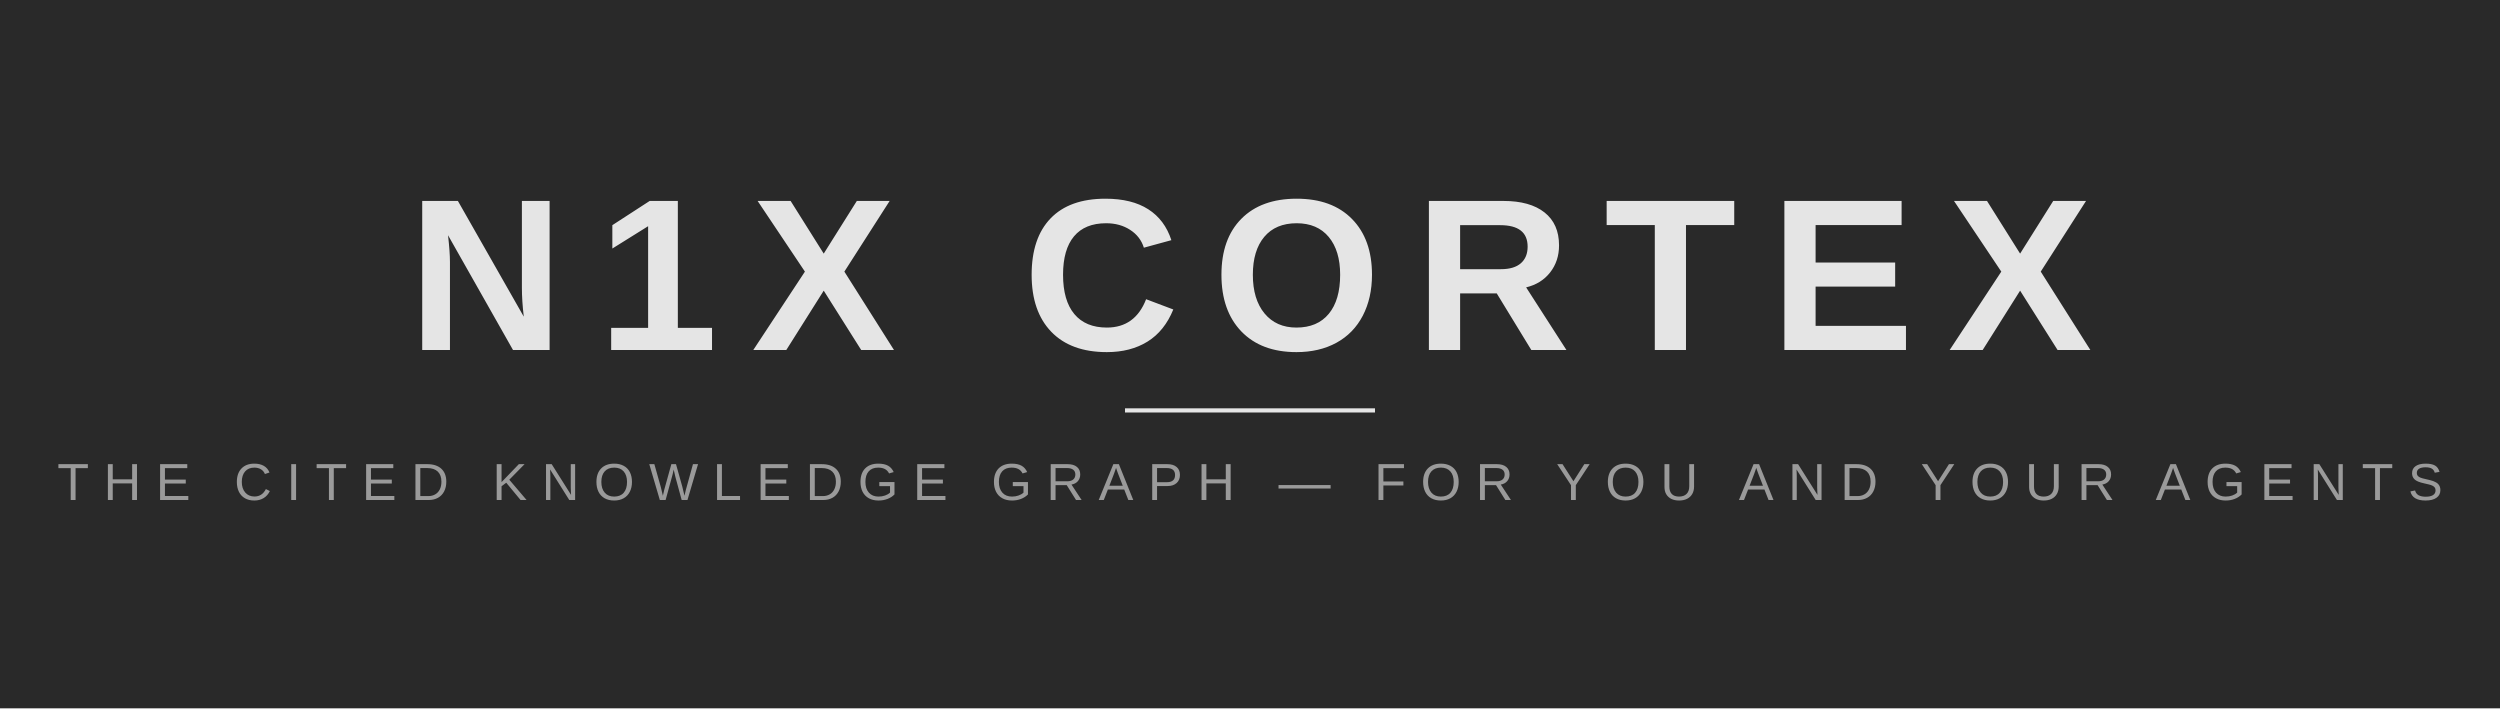
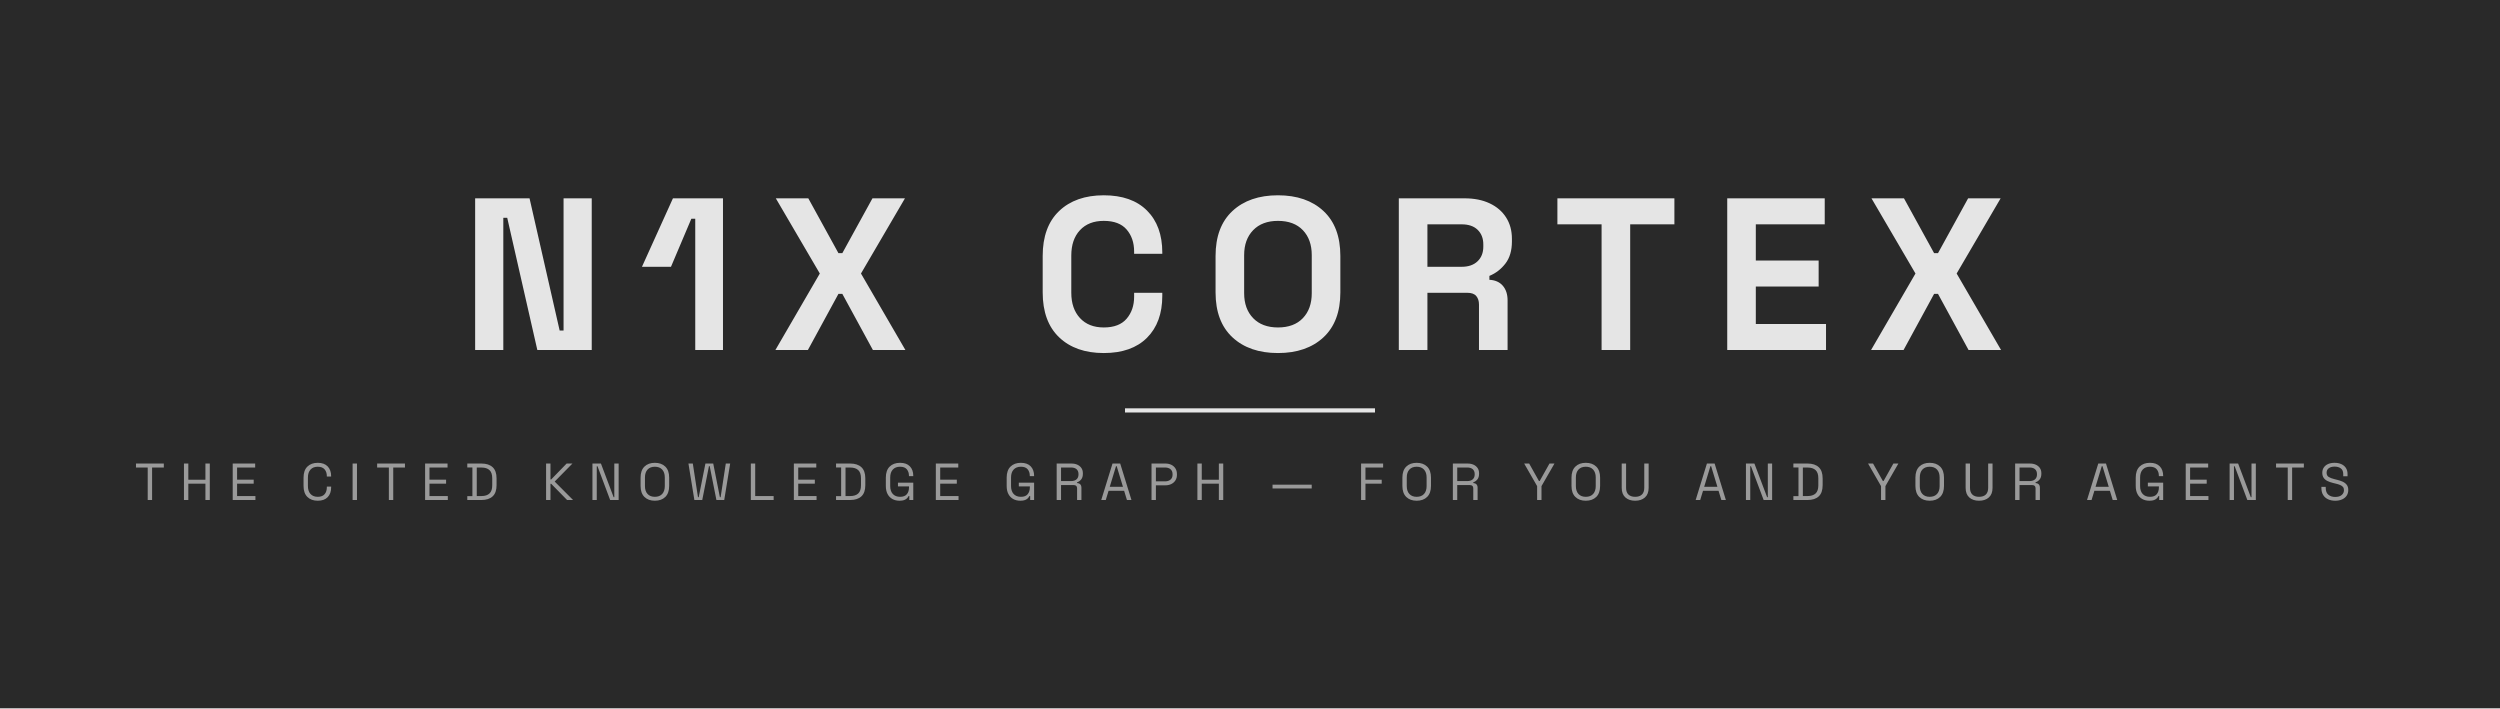
<svg xmlns="http://www.w3.org/2000/svg" viewBox="0 0 1200 340" role="img" aria-label="N1X Cortex — the cited knowledge graph, for you and your agents">
  <rect width="1200" height="340" fill="#292929" />
-   <text x="600" y="168" text-anchor="middle" fill="#e5e5e5" font-family="'Space Grotesk','Helvetica Neue',Arial,sans-serif" font-size="104" font-weight="700" letter-spacing="16">N1X CORTEX</text>
+   <g transform="translate(121.21 68.00)">
+     <path d="M120.38 100L106.86 100L106.86 27.20L132.97 27.20L147.42 90.64L149.30 90.64L149.30 27.20L162.82 27.20L162.82 100L136.71 100L122.26 36.56L120.38 36.56L120.38 100M225.82 100L212.51 100L212.51 36.98L210.64 36.98L200.86 60.06L186.93 60.06L201.80 27.20L225.82 27.20L225.82 100M266.58 100L250.98 100L272.30 63.29L251.18 27.20L266.78 27.20L281.24 53.51L283.11 53.51L297.57 27.20L313.17 27.20L292.06 63.29L313.38 100L297.78 100L283.11 73.06L281.24 73.06L266.58 100M408.61 101.46Q395.09 101.46 387.18 93.92Q379.28 86.38 379.28 72.34L379.28 54.86Q379.28 40.82 387.18 33.28Q395.09 25.74 408.61 25.74Q422.02 25.74 429.36 33.08Q436.69 40.41 436.69 53.20L436.69 53.82L423.17 53.82L423.17 52.78Q423.17 46.34 419.58 42.18Q415.99 38.02 408.61 38.02Q401.33 38.02 397.17 42.49Q393.01 46.96 393.01 54.66L393.01 72.54Q393.01 80.14 397.17 84.66Q401.33 89.18 408.61 89.18Q415.99 89.18 419.58 84.97Q423.17 80.76 423.17 74.42L423.17 72.54L436.69 72.54L436.69 74Q436.69 86.79 429.36 94.12Q422.02 101.46 408.61 101.46M492.21 101.46Q478.48 101.46 470.37 93.92Q462.26 86.38 462.26 72.34L462.26 54.86Q462.26 40.82 470.37 33.28Q478.48 25.74 492.21 25.74Q505.94 25.74 514.05 33.28Q522.16 40.82 522.16 54.86L522.16 72.34Q522.16 86.38 514.05 93.92Q505.94 101.46 492.21 101.46M492.21 89.18Q499.90 89.18 504.17 84.71Q508.43 80.24 508.43 72.75L508.43 54.45Q508.43 46.96 504.17 42.49Q499.90 38.02 492.21 38.02Q484.62 38.02 480.30 42.49Q475.98 46.96 475.98 54.45L475.98 72.75Q475.98 80.24 480.30 84.71Q484.62 89.18 492.21 89.18M563.95 100L550.22 100L550.22 27.20L581.84 27.20Q588.70 27.20 593.80 29.59Q598.90 31.98 601.70 36.35Q604.51 40.72 604.51 46.65L604.51 47.90Q604.51 54.45 601.39 58.50Q598.27 62.56 593.70 64.43L593.70 66.30Q597.86 66.51 600.14 69.16Q602.43 71.82 602.43 76.18L602.43 100L588.70 100L588.70 78.16Q588.70 75.66 587.40 74.10Q586.10 72.54 583.09 72.54L563.95 72.54L563.95 100M563.95 39.68L563.95 60.06L580.38 60.06Q585.27 60.06 588.03 57.41Q590.78 54.76 590.78 50.39L590.78 49.35Q590.78 44.98 588.08 42.33Q585.38 39.68 580.38 39.68L563.95 39.68M661.28 100L647.55 100L647.55 39.68L626.34 39.68L626.34 27.20L682.50 27.20L682.50 39.68L661.28 39.68L661.28 100M755.28 100L707.86 100L707.86 27.20L754.66 27.20L754.66 39.68L721.58 39.68L721.58 57.05L751.74 57.05L751.74 69.53L721.58 69.53L721.58 87.52L755.28 87.52L755.28 100M792.50 100L776.90 100L798.22 63.29L777.10 27.20L792.70 27.20L807.16 53.51L809.03 53.51L823.49 27.20L839.09 27.20L817.98 63.29L839.30 100L823.70 100L809.03 73.06L807.16 73.06" fill="#e5e5e5" />
+   </g>
  <rect x="540" y="196" width="120" height="2" fill="#e5e5e5" />
-   <text x="600" y="240" text-anchor="middle" fill="#9a9a9a" font-family="'Space Grotesk','Helvetica Neue',Arial,sans-serif" font-size="25" font-weight="400" letter-spacing="7">THE CITED KNOWLEDGE GRAPH — FOR YOU AND YOUR AGENTS</text>
+   <g transform="translate(-35.40 140.00)">
+     <path d="M108.40 100L106.30 100L106.30 84.40L100.67 84.40L100.67 82.50L114.03 82.50L114.03 84.40L108.40 84.40L108.40 100M125.80 100L123.70 100L123.70 82.50L125.80 82.50L125.80 90.28L134 90.28L134 82.50L136.10 82.50L136.10 100L134 100L134 92.17L125.80 92.17L125.80 100M158 100L147.10 100L147.10 82.50L157.88 82.50L157.88 84.40L149.20 84.40L149.20 90.25L157.17 90.25L157.17 92.15L149.20 92.15L149.20 98.10L158 98.10L158 100M187.92 100.35Q184.80 100.35 182.95 98.54Q181.10 96.72 181.10 93.25L181.10 89.25Q181.10 85.78 182.95 83.96Q184.80 82.15 187.92 82.15Q191.03 82.15 192.69 83.88Q194.35 85.60 194.35 88.60L194.35 88.72L192.28 88.72L192.28 88.53Q192.28 86.55 191.21 85.29Q190.15 84.03 187.92 84.03Q185.70 84.03 184.45 85.39Q183.20 86.75 183.20 89.20L183.20 93.30Q183.20 95.75 184.45 97.11Q185.70 98.47 187.92 98.47Q190.15 98.47 191.21 97.21Q192.28 95.95 192.28 93.97L192.28 93.58L194.35 93.58L194.35 93.90Q194.35 96.90 192.69 98.63Q191.03 100.35 187.92 100.35M206.75 100L204.65 100L204.65 82.50L206.75 82.50L206.75 100M224.15 100L222.05 100L222.05 84.40L216.43 84.40L216.43 82.50L229.78 82.50L229.78 84.40L224.15 84.40L224.15 100M250.35 100L239.45 100L239.45 82.50L250.22 82.50L250.22 84.40L241.55 84.40L241.55 90.25L249.52 90.25L249.52 92.15L241.55 92.15L241.55 98.10L250.35 98.10L250.35 100M266.52 100L259.70 100L259.70 98.13L262.15 98.13L262.15 84.38L259.70 84.38L259.70 82.50L266.52 82.50Q269.97 82.50 271.86 84.25Q273.75 86 273.75 89.63L273.75 92.88Q273.75 96.53 271.86 98.26Q269.97 100 266.52 100M264.25 84.42L264.25 98.10L266.52 98.10Q269.05 98.10 270.36 96.86Q271.67 95.63 271.67 92.97L271.67 89.55Q271.67 86.90 270.36 85.66Q269.05 84.42 266.52 84.42L264.25 84.42M299.63 100L297.52 100L297.52 82.50L299.63 82.50L299.63 90.13L299.97 90.13L307.38 82.50L310.17 82.50L301.65 91.15L310.47 100L307.60 100L299.97 92.22L299.63 92.22L299.63 100M321.85 100L319.77 100L319.77 82.50L323.85 82.50L329.95 98.67L330.27 98.67L330.27 82.50L332.35 82.50L332.35 100L328.27 100L322.20 83.80L321.85 83.80L321.85 100M349.73 100.35Q346.60 100.35 344.74 98.54Q342.88 96.72 342.88 93.25L342.88 89.25Q342.88 85.78 344.74 83.96Q346.60 82.15 349.73 82.15Q352.88 82.15 354.74 83.96Q356.60 85.78 356.60 89.25L356.60 93.25Q356.60 96.72 354.74 98.54Q352.88 100.35 349.73 100.35M349.73 98.47Q352 98.47 353.25 97.11Q354.50 95.75 354.50 93.33L354.50 89.17Q354.50 86.75 353.25 85.39Q352 84.03 349.73 84.03Q347.48 84.03 346.23 85.39Q344.98 86.75 344.98 89.17L344.98 93.33Q344.98 95.75 346.23 97.11Q347.48 98.47 349.73 98.47M372.48 100L368.70 100L365.85 82.50L367.95 82.50L370.43 98.65L370.78 98.65L374 82.50L377.75 82.50L380.95 98.65L381.30 98.65L383.78 82.50L385.88 82.50L383.03 100L379.28 100L376.05 83.75L375.70 83.75L372.48 100M406.75 100L395.80 100L395.80 82.50L397.90 82.50L397.90 98.10L406.75 98.10L406.75 100M427.35 100L416.45 100L416.45 82.50L427.22 82.50L427.22 84.40L418.55 84.40L418.55 90.25L426.52 90.25L426.52 92.15L418.55 92.15L418.55 98.10L427.35 98.10L427.35 100M443.52 100L436.70 100L436.70 98.13L439.15 98.13L439.15 84.38L436.70 84.38L436.70 82.50L443.52 82.50Q446.97 82.50 448.86 84.25Q450.75 86 450.75 89.63L450.75 92.88Q450.75 96.53 448.86 98.26Q446.97 100 443.52 100M441.25 84.42L441.25 98.10L443.52 98.10Q446.05 98.10 447.36 96.86Q448.67 95.63 448.67 92.97L448.67 89.55Q448.67 86.90 447.36 85.66Q446.05 84.42 443.52 84.42L441.25 84.42M467.20 100.35Q465.25 100.35 463.76 99.54Q462.27 98.72 461.44 97.15Q460.60 95.58 460.60 93.25L460.60 89.25Q460.60 85.78 462.45 83.96Q464.30 82.15 467.42 82.15Q470.52 82.15 472.15 83.85Q473.77 85.55 473.77 88.40L473.77 88.53L471.70 88.53L471.70 88.35Q471.70 86.50 470.67 85.26Q469.65 84.03 467.42 84.03Q465.20 84.03 463.95 85.39Q462.70 86.75 462.70 89.20L462.70 93.30Q462.70 95.75 463.95 97.11Q465.20 98.47 467.45 98.47Q469.65 98.47 470.69 97.22Q471.72 95.97 471.72 93.90L471.72 93.47L466.42 93.47L466.42 91.67L473.77 91.67L473.77 100L471.87 100L471.87 98.10L471.52 98.10Q471.25 98.67 470.75 99.19Q470.25 99.70 469.40 100.03Q468.55 100.35 467.20 100.35M495.50 100L484.60 100L484.60 82.50L495.37 82.50L495.37 84.40L486.70 84.40L486.70 90.25L494.67 90.25L494.67 92.15L486.70 92.15L486.70 98.10L495.50 98.10L495.50 100M525.20 100.35Q523.25 100.35 521.76 99.54Q520.27 98.72 519.44 97.15Q518.60 95.58 518.60 93.25L518.60 89.25Q518.60 85.78 520.45 83.96Q522.30 82.15 525.43 82.15Q528.52 82.15 530.15 83.85Q531.77 85.55 531.77 88.40L531.77 88.53L529.70 88.53L529.70 88.35Q529.70 86.50 528.68 85.26Q527.65 84.03 525.43 84.03Q523.20 84.03 521.95 85.39Q520.70 86.75 520.70 89.20L520.70 93.30Q520.70 95.75 521.95 97.11Q523.20 98.47 525.45 98.47Q527.65 98.47 528.69 97.22Q529.73 95.97 529.73 93.90L529.73 93.47L524.43 93.47L524.43 91.67L531.77 91.67L531.77 100L529.88 100L529.88 98.10L529.52 98.10Q529.25 98.67 528.75 99.19Q528.25 99.70 527.40 100.03Q526.55 100.35 525.20 100.35M544.70 100L542.60 100L542.60 82.50L549.68 82.50Q551.30 82.50 552.54 83.06Q553.77 83.63 554.48 84.66Q555.18 85.70 555.18 87.15L555.18 87.42Q555.18 89.15 554.35 90.15Q553.52 91.15 552.40 91.50L552.40 91.85Q553.30 91.90 553.89 92.45Q554.48 93 554.48 94.13L554.48 100L552.40 100L552.40 94.38Q552.40 92.83 550.75 92.83L544.70 92.83L544.70 100M544.70 84.40L544.70 90.92L549.48 90.92Q551.18 90.92 552.13 90.09Q553.08 89.25 553.08 87.75L553.08 87.58Q553.08 86.05 552.15 85.22Q551.23 84.40 549.48 84.40L544.70 84.40M566.17 100L564 100L569.40 82.50L573.10 82.50L578.50 100L576.33 100L574.98 95.58L567.52 95.58L566.17 100M571.08 83.78L568.08 93.67L574.42 93.67L571.42 83.78L571.08 83.78M590.23 100L588.13 100L588.13 82.50L594.83 82.50Q596.38 82.50 597.63 83.10Q598.88 83.70 599.60 84.84Q600.33 85.97 600.33 87.58L600.33 87.90Q600.33 89.47 599.59 90.61Q598.85 91.75 597.60 92.35Q596.35 92.95 594.83 92.95L590.23 92.95L590.23 100M590.23 84.40L590.23 91.05L594.60 91.05Q596.27 91.05 597.25 90.21Q598.23 89.38 598.23 87.85L598.23 87.60Q598.23 86.08 597.26 85.24Q596.30 84.40 594.60 84.40L590.23 84.40M612.25 100L610.15 100L610.15 82.50L612.25 82.50L612.25 90.28L620.45 90.28L620.45 82.50L622.55 82.50L622.55 100L620.45 100L620.45 92.17L612.25 92.17L612.25 100M665.02 94.47L646.22 94.47L646.22 92.65L665.02 92.65L665.02 94.47M690.82 100L688.72 100L688.72 82.50L699.30 82.50L699.30 84.40L690.82 84.40L690.82 90.28L698.62 90.28L698.62 92.17L690.82 92.17L690.82 100M715.40 100.35Q712.27 100.35 710.41 98.54Q708.55 96.72 708.55 93.25L708.55 89.25Q708.55 85.78 710.41 83.96Q712.27 82.15 715.40 82.15Q718.55 82.15 720.41 83.96Q722.27 85.78 722.27 89.25L722.27 93.25Q722.27 96.72 720.41 98.54Q718.55 100.35 715.40 100.35M715.40 98.47Q717.67 98.47 718.92 97.11Q720.17 95.75 720.17 93.33L720.17 89.17Q720.17 86.75 718.92 85.39Q717.67 84.03 715.40 84.03Q713.15 84.03 711.90 85.39Q710.65 86.75 710.65 89.17L710.65 93.33Q710.65 95.75 711.90 97.11Q713.15 98.47 715.40 98.47M734.87 100L732.77 100L732.77 82.50L739.85 82.50Q741.47 82.50 742.71 83.06Q743.95 83.63 744.65 84.66Q745.35 85.70 745.35 87.15L745.35 87.42Q745.35 89.15 744.52 90.15Q743.70 91.15 742.57 91.50L742.57 91.85Q743.47 91.90 744.06 92.45Q744.65 93 744.65 94.13L744.65 100L742.57 100L742.57 94.38Q742.57 92.83 740.92 92.83L734.87 92.83L734.87 100M734.87 84.40L734.87 90.92L739.65 90.92Q741.35 90.92 742.30 90.09Q743.25 89.25 743.25 87.75L743.25 87.58Q743.25 86.05 742.32 85.22Q741.40 84.40 739.65 84.40L734.87 84.40M775.32 100L773.22 100L773.22 93.33L767 82.50L769.40 82.50L774.10 90.88L774.45 90.88L779.15 82.50L781.55 82.50L775.32 93.33L775.32 100M796.57 100.35Q793.45 100.35 791.59 98.54Q789.72 96.72 789.72 93.25L789.72 89.25Q789.72 85.78 791.59 83.96Q793.45 82.15 796.57 82.15Q799.72 82.15 801.59 83.96Q803.45 85.78 803.45 89.25L803.45 93.25Q803.45 96.72 801.59 98.54Q799.72 100.35 796.57 100.35M796.57 98.47Q798.85 98.47 800.10 97.11Q801.35 95.75 801.35 93.33L801.35 89.17Q801.35 86.75 800.10 85.39Q798.85 84.03 796.57 84.03Q794.32 84.03 793.07 85.39Q791.82 86.75 791.82 89.17L791.82 93.33Q791.82 95.75 793.07 97.11Q794.32 98.47 796.57 98.47M820.27 100.35Q817.35 100.35 815.59 98.78Q813.82 97.20 813.82 94.15L813.82 82.50L815.92 82.50L815.92 94.17Q815.92 96.30 817.06 97.39Q818.20 98.47 820.27 98.47Q822.37 98.47 823.51 97.39Q824.65 96.30 824.65 94.17L824.65 82.50L826.75 82.50L826.75 94.15Q826.75 97.20 824.97 98.78Q823.20 100.35 820.27 100.35M851.50 100L849.32 100L854.72 82.50L858.42 82.50L863.82 100L861.65 100L860.30 95.58L852.85 95.58L851.50 100M856.40 83.78L853.40 93.67L859.75 93.67L856.75 83.78L856.40 83.78M875.52 100L873.45 100L873.45 82.50L877.52 82.50L883.62 98.67L883.95 98.67L883.95 82.50L886.02 82.50L886.02 100L881.95 100L875.87 83.80L875.52 83.80L875.52 100M903.05 100L896.22 100L896.22 98.13L898.67 98.13L898.67 84.38L896.22 84.38L896.22 82.50L903.05 82.50Q906.50 82.50 908.39 84.25Q910.27 86 910.27 89.63L910.27 92.88Q910.27 96.53 908.39 98.26Q906.50 100 903.05 100M900.77 84.42L900.77 98.10L903.05 98.10Q905.57 98.10 906.89 96.86Q908.20 95.63 908.20 92.97L908.20 89.55Q908.20 86.90 906.89 85.66Q905.57 84.42 903.05 84.42L900.77 84.42M940.40 100L938.30 100L938.30 93.33L932.07 82.50L934.47 82.50L939.17 90.88L939.52 90.88L944.22 82.50L946.62 82.50L940.40 93.33L940.40 100M961.65 100.35Q958.52 100.35 956.66 98.54Q954.80 96.72 954.80 93.25L954.80 89.25Q954.80 85.78 956.66 83.96Q958.52 82.15 961.65 82.15Q964.80 82.15 966.66 83.96Q968.52 85.78 968.52 89.25L968.52 93.25Q968.52 96.72 966.66 98.54Q964.80 100.35 961.65 100.35M961.65 98.47Q963.92 98.47 965.17 97.11Q966.42 95.75 966.42 93.33L966.42 89.17Q966.42 86.75 965.17 85.39Q963.92 84.03 961.65 84.03Q959.40 84.03 958.15 85.39Q956.90 86.75 956.90 89.17L956.90 93.33Q956.90 95.75 958.15 97.11Q959.40 98.47 961.65 98.47M985.35 100.35Q982.42 100.35 980.66 98.78Q978.90 97.20 978.90 94.15L978.90 82.50L981 82.50L981 94.17Q981 96.30 982.14 97.39Q983.27 98.47 985.35 98.47Q987.45 98.47 988.59 97.39Q989.72 96.30 989.72 94.17L989.72 82.50L991.82 82.50L991.82 94.15Q991.82 97.20 990.05 98.78Q988.27 100.35 985.35 100.35M1004.77 100L1002.67 100L1002.67 82.50L1009.75 82.50Q1011.37 82.50 1012.61 83.06Q1013.85 83.63 1014.55 84.66Q1015.25 85.70 1015.25 87.15L1015.25 87.42Q1015.25 89.15 1014.42 90.15Q1013.60 91.15 1012.47 91.50L1012.47 91.85Q1013.37 91.90 1013.96 92.45Q1014.55 93 1014.55 94.13L1014.55 100L1012.47 100L1012.47 94.38Q1012.47 92.83 1010.82 92.83L1004.77 92.83L1004.77 100M1004.77 84.40L1004.77 90.92L1009.55 90.92Q1011.25 90.92 1012.20 90.09Q1013.15 89.25 1013.15 87.75L1013.15 87.58Q1013.15 86.05 1012.22 85.22Q1011.30 84.40 1009.55 84.40L1004.77 84.40M1039.35 100L1037.17 100L1042.57 82.50L1046.27 82.50L1051.67 100L1049.50 100L1048.15 95.58L1040.70 95.58L1039.35 100M1044.25 83.78L1041.25 93.67L1047.60 93.67L1044.60 83.78L1044.25 83.78M1067.15 100.35Q1065.20 100.35 1063.71 99.54Q1062.22 98.72 1061.39 97.15Q1060.55 95.58 1060.55 93.25L1060.55 89.25Q1060.55 85.78 1062.40 83.96Q1064.25 82.15 1067.37 82.15Q1070.47 82.15 1072.10 83.85Q1073.72 85.55 1073.72 88.40L1073.72 88.53L1071.65 88.53L1071.65 88.35Q1071.65 86.50 1070.62 85.26Q1069.60 84.03 1067.37 84.03Q1065.15 84.03 1063.90 85.39Q1062.65 86.75 1062.65 89.20L1062.65 93.30Q1062.65 95.75 1063.90 97.11Q1065.15 98.47 1067.40 98.47Q1069.60 98.47 1070.64 97.22Q1071.67 95.97 1071.67 93.90L1071.67 93.47L1066.37 93.47L1066.37 91.67L1073.72 91.67L1073.72 100L1071.82 100L1071.82 98.10L1071.47 98.10Q1071.20 98.67 1070.70 99.19Q1070.20 99.70 1069.35 100.03Q1068.50 100.35 1067.15 100.35M1095.45 100L1084.55 100L1084.55 82.50L1095.32 82.50L1095.32 84.40L1086.65 84.40L1086.65 90.25L1094.62 90.25L1094.62 92.15L1086.65 92.15L1086.65 98.10L1095.45 98.10L1095.45 100M1107.70 100L1105.62 100L1105.62 82.50L1109.70 82.50L1115.80 98.67L1116.12 98.67L1116.12 82.50L1118.20 82.50L1118.20 100L1114.12 100L1108.05 83.80L1107.70 83.80L1107.70 100M1135.62 100L1133.52 100L1133.52 84.40L1127.90 84.40L1127.90 82.50L1141.25 82.50L1141.25 84.40L1135.62 84.40L1135.62 100M1156.30 100.35Q1154.40 100.35 1152.90 99.67Q1151.40 99 1150.54 97.64Q1149.67 96.28 1149.67 94.22L1149.67 93.70L1151.75 93.70L1151.75 94.22Q1151.75 96.42 1153.01 97.47Q1154.27 98.53 1156.30 98.53Q1158.35 98.53 1159.42 97.60Q1160.50 96.67 1160.50 95.28Q1160.50 94.30 1160.01 93.72Q1159.52 93.15 1158.65 92.79Q1157.77 92.42 1156.60 92.15L1155.30 91.83Q1153.75 91.45 1152.57 90.88Q1151.40 90.30 1150.75 89.35Q1150.10 88.40 1150.10 86.92Q1150.10 85.45 1150.84 84.38Q1151.57 83.30 1152.91 82.72Q1154.25 82.15 1156 82.15Q1157.77 82.15 1159.17 82.75Q1160.57 83.35 1161.40 84.56Q1162.22 85.78 1162.22 87.55L1162.22 88.60L1160.15 88.60L1160.15 87.55Q1160.15 85.65 1158.97 84.81Q1157.80 83.97 1156 83.97Q1154.27 83.97 1153.22 84.74Q1152.17 85.50 1152.17 86.90Q1152.17 88.30 1153.15 88.92Q1154.12 89.55 1155.87 89.97L1157.17 90.30Q1158.67 90.65 1159.90 91.21Q1161.12 91.78 1161.85 92.72Q1162.57 93.67 1162.57 95.22Q1162.57 96.78 1161.80 97.92Q1161.02 99.08 1159.61 99.71Q1158.20 100.35 1156.30 100.35" fill="#9a9a9a" />
+   </g>
</svg>
